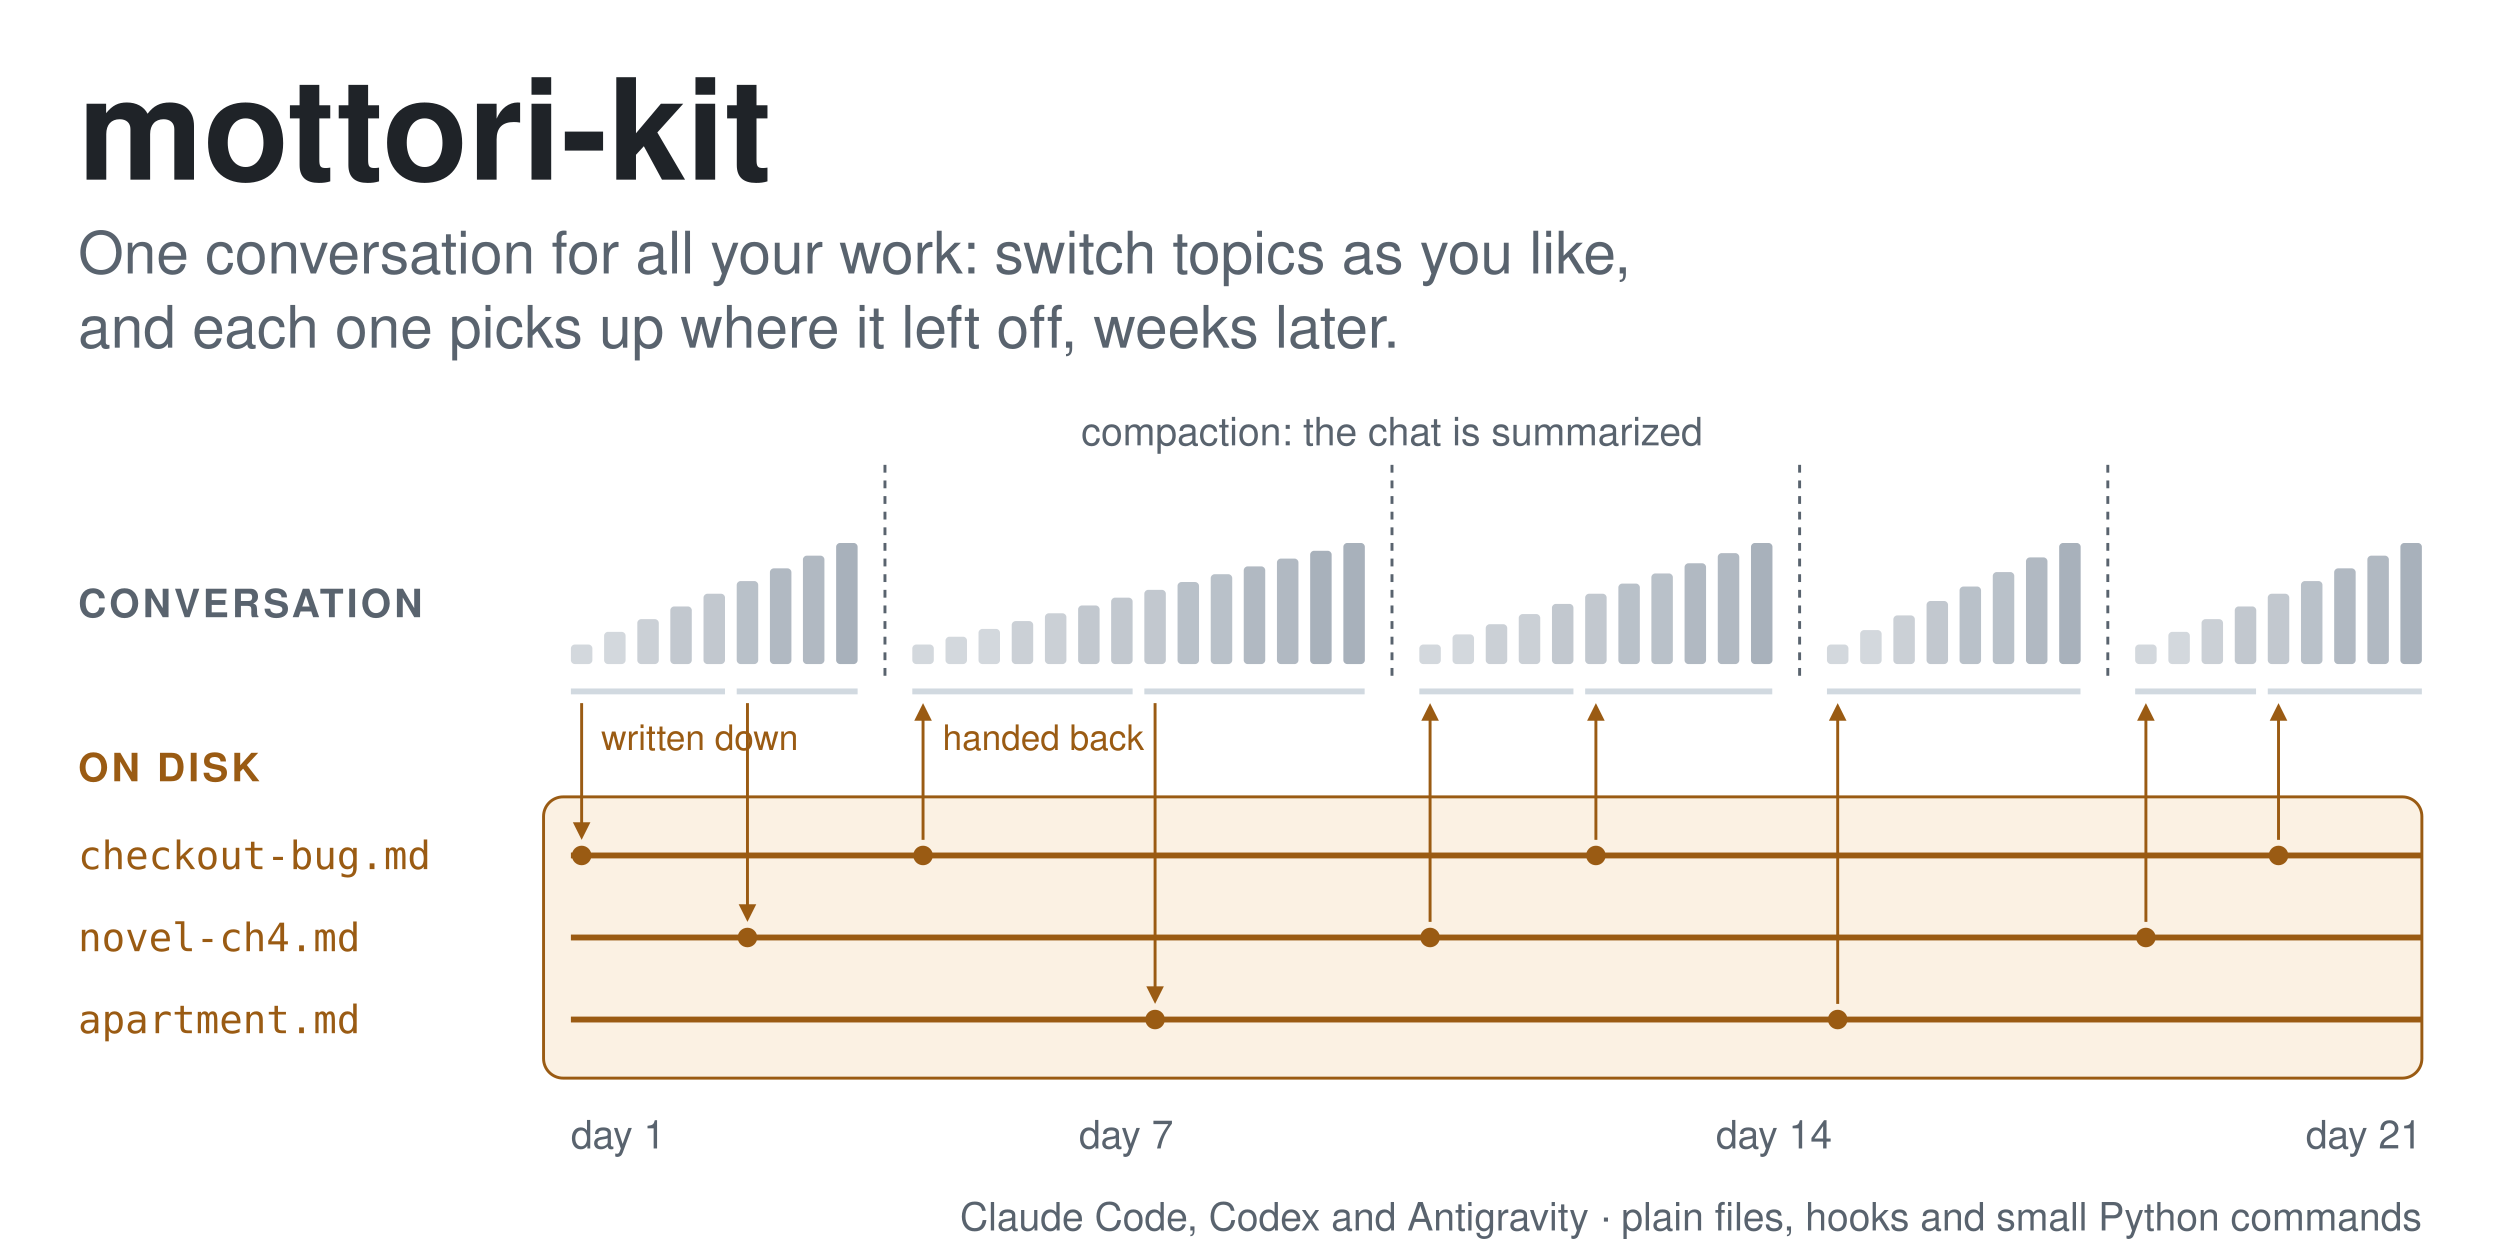
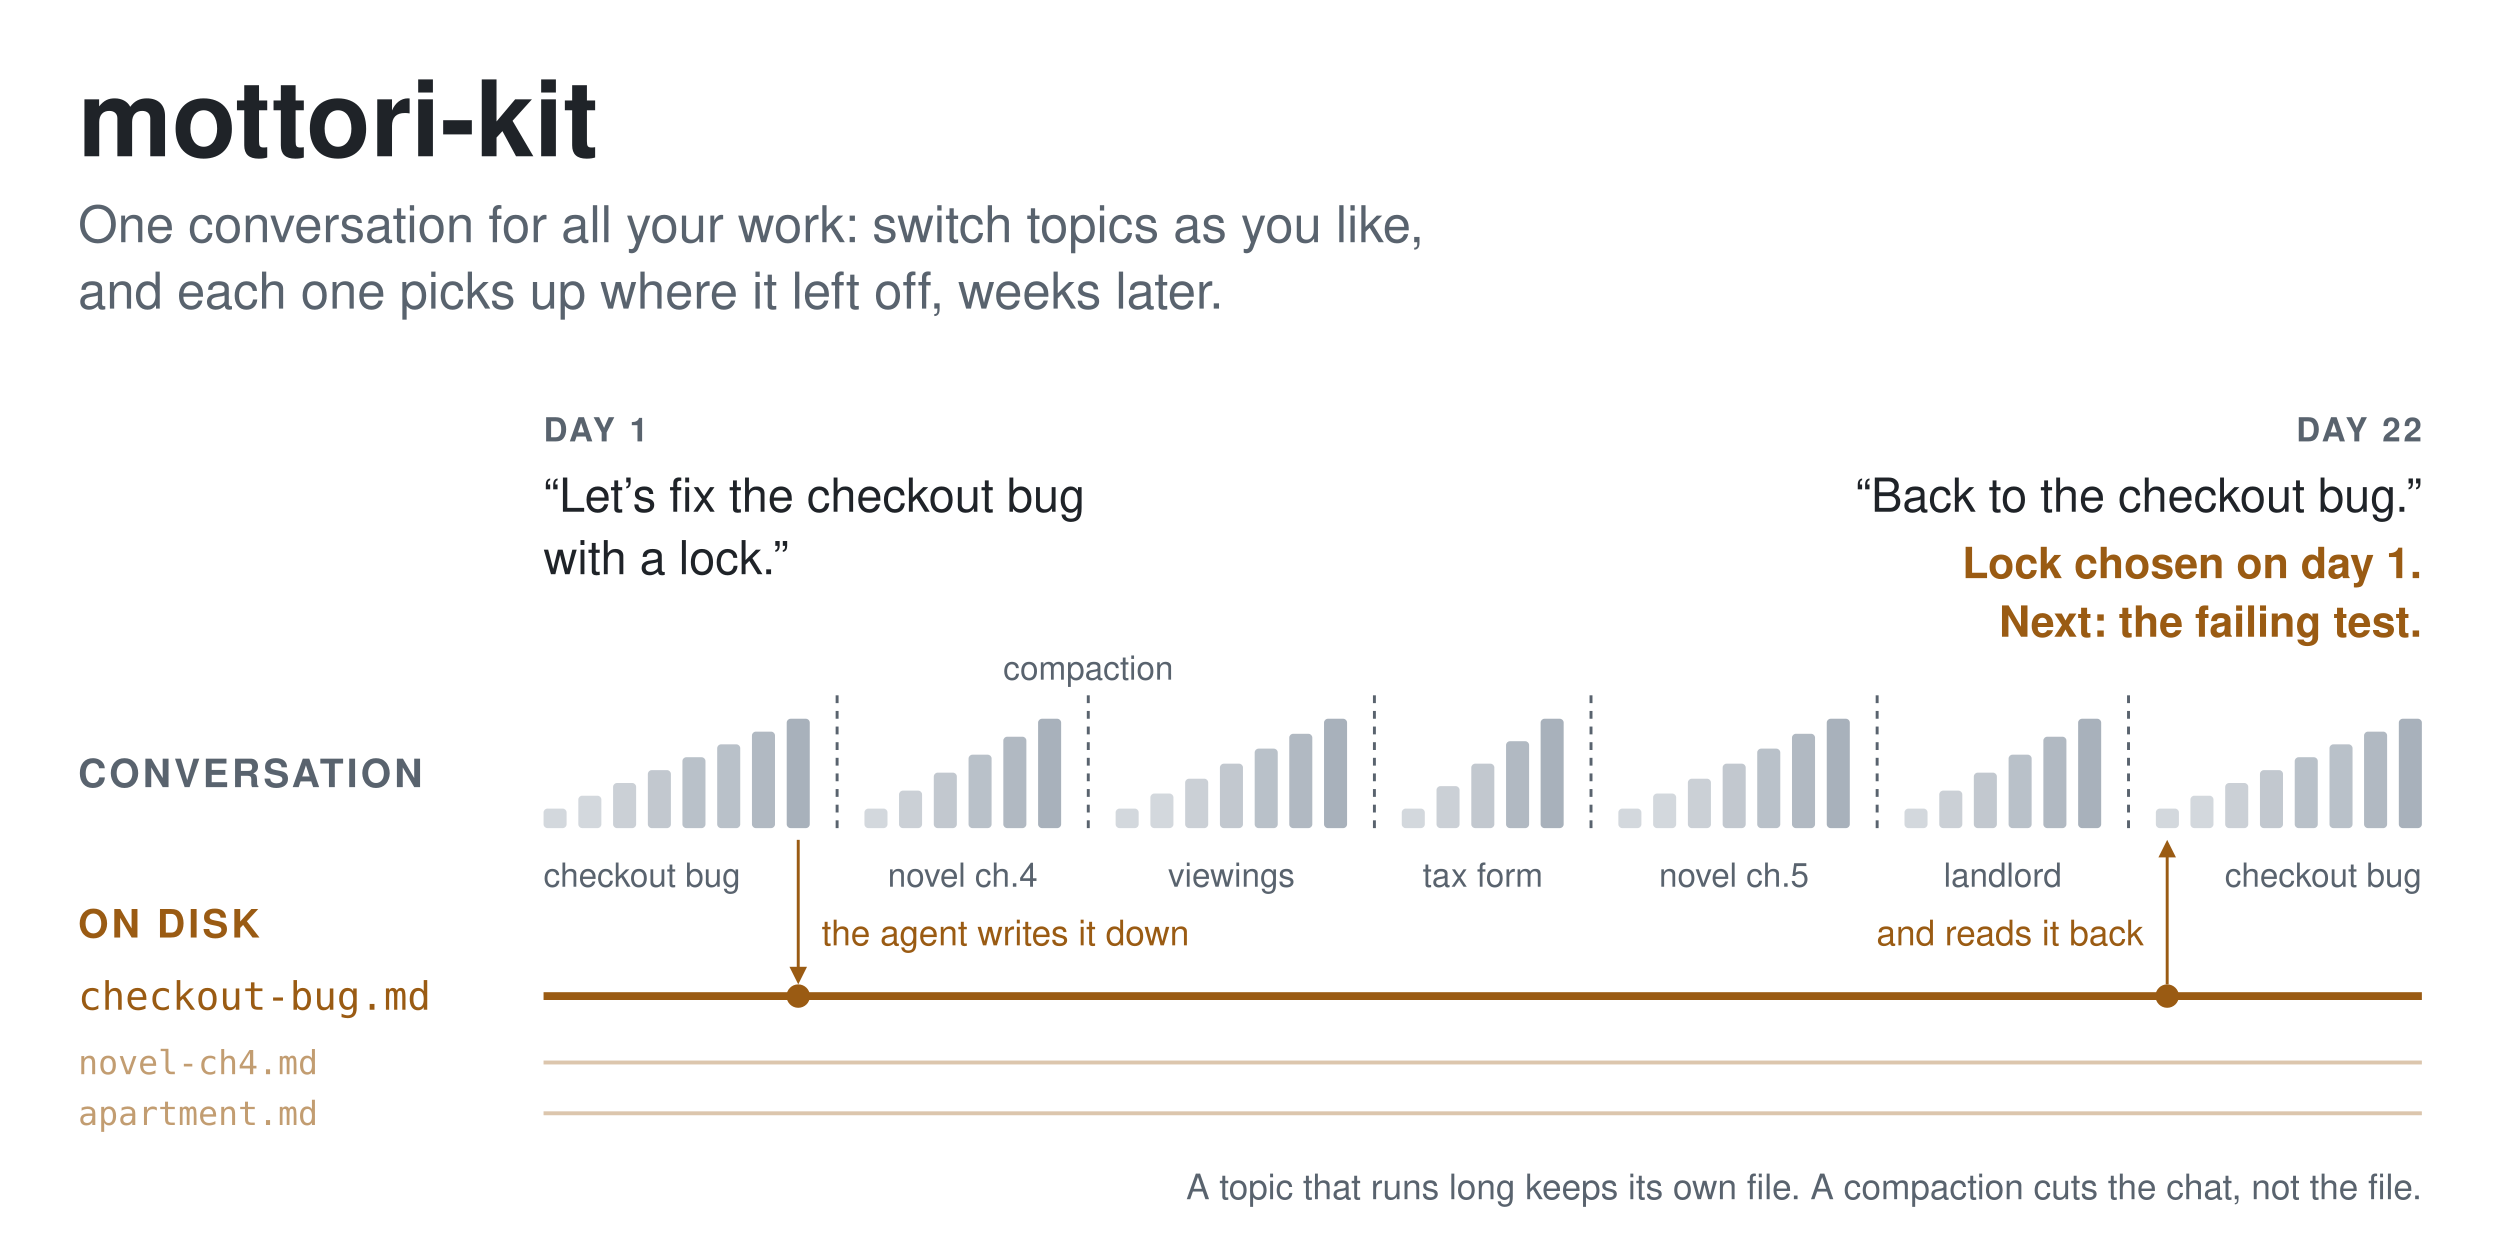
<svg xmlns="http://www.w3.org/2000/svg" viewBox="0 0 1280 640" width="1280" height="640" role="img" aria-labelledby="t d">
  <rect width="1280" height="640" fill="#ffffff" />
-   <text x="40" y="92" font-size="72" font-family="ui-sans-serif, -apple-system, 'Segoe UI', Helvetica, Arial, sans-serif" fill="#1f2328" font-weight="700">mottori-kit</text>
-   <text x="40" y="140" font-size="30" font-family="ui-sans-serif, -apple-system, 'Segoe UI', Helvetica, Arial, sans-serif" fill="#59636e">One conversation for all your work: switch topics as you like,</text>
-   <text x="40" y="178" font-size="30" font-family="ui-sans-serif, -apple-system, 'Segoe UI', Helvetica, Arial, sans-serif" fill="#59636e">and each one picks up where it left off, weeks later.</text>
-   <g transform="translate(0,22)">
-     <rect x="292.3" y="308" width="11" height="10" rx="2" fill="#a8b1bb" opacity="0.5" />
-     <rect x="309.3" y="301.5" width="11" height="16.5" rx="2" fill="#a8b1bb" opacity="0.5" />
-     <rect x="326.3" y="295" width="11" height="23" rx="2" fill="#a8b1bb" opacity="0.6" />
-     <rect x="343.2" y="288.5" width="11" height="29.5" rx="2" fill="#a8b1bb" opacity="0.7" />
-     <rect x="360.2" y="282" width="11" height="36" rx="2" fill="#a8b1bb" opacity="0.7" />
-     <rect x="377.2" y="275.5" width="11" height="42.5" rx="2" fill="#a8b1bb" opacity="0.8" />
-     <rect x="394.2" y="269" width="11" height="49" rx="2" fill="#a8b1bb" opacity="0.9" />
-     <rect x="411.1" y="262.5" width="11" height="55.5" rx="2" fill="#a8b1bb" opacity="0.9" />
-     <rect x="428.1" y="256" width="11" height="62" rx="2" fill="#a8b1bb" opacity="1" />
-     <rect x="467.1" y="308" width="11" height="10" rx="2" fill="#a8b1bb" opacity="0.5" />
-     <rect x="484.1" y="304" width="11" height="14" rx="2" fill="#a8b1bb" opacity="0.5" />
-     <rect x="501" y="300" width="11" height="18" rx="2" fill="#a8b1bb" opacity="0.5" />
-     <rect x="518" y="296" width="11" height="22" rx="2" fill="#a8b1bb" opacity="0.6" />
-     <rect x="535" y="292" width="11" height="26" rx="2" fill="#a8b1bb" opacity="0.6" />
-     <rect x="552" y="288" width="11" height="30" rx="2" fill="#a8b1bb" opacity="0.7" />
-     <rect x="568.9" y="284" width="11" height="34" rx="2" fill="#a8b1bb" opacity="0.7" />
-     <rect x="585.9" y="280" width="11" height="38" rx="2" fill="#a8b1bb" opacity="0.7" />
-     <rect x="602.9" y="276" width="11" height="42" rx="2" fill="#a8b1bb" opacity="0.8" />
-     <rect x="619.9" y="272" width="11" height="46" rx="2" fill="#a8b1bb" opacity="0.8" />
-     <rect x="636.8" y="268" width="11" height="50" rx="2" fill="#a8b1bb" opacity="0.9" />
-     <rect x="653.8" y="264" width="11" height="54" rx="2" fill="#a8b1bb" opacity="0.9" />
-     <rect x="670.8" y="260" width="11" height="58" rx="2" fill="#a8b1bb" opacity="1" />
-     <rect x="687.8" y="256" width="11" height="62" rx="2" fill="#a8b1bb" opacity="1" />
-     <rect x="726.7" y="308" width="11" height="10" rx="2" fill="#a8b1bb" opacity="0.5" />
-     <rect x="743.7" y="302.8" width="11" height="15.2" rx="2" fill="#a8b1bb" opacity="0.5" />
-     <rect x="760.7" y="297.6" width="11" height="20.4" rx="2" fill="#a8b1bb" opacity="0.6" />
-     <rect x="777.6" y="292.4" width="11" height="25.6" rx="2" fill="#a8b1bb" opacity="0.6" />
-     <rect x="794.6" y="287.2" width="11" height="30.8" rx="2" fill="#a8b1bb" opacity="0.7" />
-     <rect x="811.6" y="282" width="11" height="36" rx="2" fill="#a8b1bb" opacity="0.7" />
-     <rect x="828.6" y="276.8" width="11" height="41.2" rx="2" fill="#a8b1bb" opacity="0.8" />
-     <rect x="845.5" y="271.6" width="11" height="46.4" rx="2" fill="#a8b1bb" opacity="0.8" />
-     <rect x="862.5" y="266.4" width="11" height="51.6" rx="2" fill="#a8b1bb" opacity="0.9" />
-     <rect x="879.5" y="261.2" width="11" height="56.8" rx="2" fill="#a8b1bb" opacity="0.9" />
-     <rect x="896.5" y="256" width="11" height="62" rx="2" fill="#a8b1bb" opacity="1" />
-     <rect x="935.4" y="308" width="11" height="10" rx="2" fill="#a8b1bb" opacity="0.5" />
-     <rect x="952.4" y="300.6" width="11" height="17.4" rx="2" fill="#a8b1bb" opacity="0.5" />
-     <rect x="969.4" y="293.1" width="11" height="24.9" rx="2" fill="#a8b1bb" opacity="0.6" />
-     <rect x="986.4" y="285.7" width="11" height="32.3" rx="2" fill="#a8b1bb" opacity="0.7" />
-     <rect x="1003.3" y="278.3" width="11" height="39.7" rx="2" fill="#a8b1bb" opacity="0.8" />
-     <rect x="1020.3" y="270.9" width="11" height="47.1" rx="2" fill="#a8b1bb" opacity="0.8" />
-     <rect x="1037.3" y="263.4" width="11" height="54.6" rx="2" fill="#a8b1bb" opacity="0.9" />
-     <rect x="1054.3" y="256" width="11" height="62" rx="2" fill="#a8b1bb" opacity="1" />
-     <rect x="1093.2" y="308" width="11" height="10" rx="2" fill="#a8b1bb" opacity="0.5" />
-     <rect x="1110.2" y="301.5" width="11" height="16.5" rx="2" fill="#a8b1bb" opacity="0.5" />
-     <rect x="1127.2" y="295" width="11" height="23" rx="2" fill="#a8b1bb" opacity="0.6" />
-     <rect x="1144.2" y="288.5" width="11" height="29.5" rx="2" fill="#a8b1bb" opacity="0.7" />
-     <rect x="1161.1" y="282" width="11" height="36" rx="2" fill="#a8b1bb" opacity="0.7" />
-     <rect x="1178.1" y="275.5" width="11" height="42.5" rx="2" fill="#a8b1bb" opacity="0.8" />
-     <rect x="1195.1" y="269" width="11" height="49" rx="2" fill="#a8b1bb" opacity="0.9" />
-     <rect x="1212.1" y="262.5" width="11" height="55.5" rx="2" fill="#a8b1bb" opacity="0.9" />
-     <rect x="1229" y="256" width="11" height="62" rx="2" fill="#a8b1bb" opacity="1" />
-     <rect x="278.3" y="386" width="961.7" height="144" rx="10" fill="#fbf1e3" stroke="#9a5b13" stroke-width="1.5" />
-     <line x1="453.1" y1="216" x2="453.1" y2="324" stroke="#59636e" stroke-width="1.5" stroke-dasharray="4 4" />
-     <line x1="712.7" y1="216" x2="712.7" y2="324" stroke="#59636e" stroke-width="1.5" stroke-dasharray="4 4" />
-     <line x1="921.4" y1="216" x2="921.4" y2="324" stroke="#59636e" stroke-width="1.5" stroke-dasharray="4 4" />
-     <line x1="1079.2" y1="216" x2="1079.2" y2="324" stroke="#59636e" stroke-width="1.5" stroke-dasharray="4 4" />
-     <text x="712.7" y="206" font-size="20" font-family="ui-sans-serif, -apple-system, 'Segoe UI', Helvetica, Arial, sans-serif" fill="#59636e" text-anchor="middle">compaction: the chat is summarized</text>
-     <line x1="292.3" y1="332" x2="371.2" y2="332" stroke="#d1d9e0" stroke-width="3" />
-     <line x1="297.8" y1="338" x2="297.8" y2="400.8" stroke="#9a5b13" stroke-width="1.5" />
-     <path d="M297.8 408L293.3 399L302.3 399Z" fill="#9a5b13" />
-     <text x="307.8" y="362" font-size="18" font-family="ui-sans-serif, -apple-system, 'Segoe UI', Helvetica, Arial, sans-serif" fill="#9a5b13">written down</text>
-     <circle cx="297.8" cy="416" r="5" fill="#9a5b13" />
-     <line x1="377.2" y1="332" x2="439.1" y2="332" stroke="#d1d9e0" stroke-width="3" />
-     <line x1="382.7" y1="338" x2="382.7" y2="442.8" stroke="#9a5b13" stroke-width="1.5" />
-     <path d="M382.7 450L378.2 441L387.2 441Z" fill="#9a5b13" />
-     <circle cx="382.7" cy="458" r="5" fill="#9a5b13" />
-     <line x1="467.1" y1="332" x2="579.9" y2="332" stroke="#d1d9e0" stroke-width="3" />
-     <line x1="472.6" y1="408" x2="472.6" y2="345.2" stroke="#9a5b13" stroke-width="1.5" />
-     <path d="M472.6 338L477.1 347L468.1 347Z" fill="#9a5b13" />
-     <text x="482.6" y="362" font-size="18" font-family="ui-sans-serif, -apple-system, 'Segoe UI', Helvetica, Arial, sans-serif" fill="#9a5b13">handed back</text>
-     <circle cx="472.6" cy="416" r="5" fill="#9a5b13" />
-     <line x1="585.9" y1="332" x2="698.7" y2="332" stroke="#d1d9e0" stroke-width="3" />
-     <line x1="591.4" y1="338" x2="591.4" y2="484.8" stroke="#9a5b13" stroke-width="1.5" />
-     <path d="M591.4 492L586.9 483L595.9 483Z" fill="#9a5b13" />
-     <circle cx="591.4" cy="500" r="5" fill="#9a5b13" />
-     <line x1="726.7" y1="332" x2="805.6" y2="332" stroke="#d1d9e0" stroke-width="3" />
-     <line x1="732.2" y1="450" x2="732.2" y2="345.2" stroke="#9a5b13" stroke-width="1.5" />
-     <path d="M732.2 338L736.7 347L727.7 347Z" fill="#9a5b13" />
-     <circle cx="732.2" cy="458" r="5" fill="#9a5b13" />
-     <line x1="811.6" y1="332" x2="907.4" y2="332" stroke="#d1d9e0" stroke-width="3" />
-     <line x1="817.1" y1="408" x2="817.1" y2="345.2" stroke="#9a5b13" stroke-width="1.5" />
-     <path d="M817.1 338L821.6 347L812.6 347Z" fill="#9a5b13" />
-     <circle cx="817.1" cy="416" r="5" fill="#9a5b13" />
-     <line x1="935.4" y1="332" x2="1065.2" y2="332" stroke="#d1d9e0" stroke-width="3" />
-     <line x1="940.9" y1="492" x2="940.9" y2="345.2" stroke="#9a5b13" stroke-width="1.5" />
-     <path d="M940.9 338L945.4 347L936.4 347Z" fill="#9a5b13" />
-     <circle cx="940.9" cy="500" r="5" fill="#9a5b13" />
-     <line x1="1093.2" y1="332" x2="1155.1" y2="332" stroke="#d1d9e0" stroke-width="3" />
-     <line x1="1098.7" y1="450" x2="1098.7" y2="345.2" stroke="#9a5b13" stroke-width="1.5" />
-     <path d="M1098.7 338L1103.2 347L1094.2 347Z" fill="#9a5b13" />
-     <circle cx="1098.7" cy="458" r="5" fill="#9a5b13" />
-     <line x1="1161.1" y1="332" x2="1240" y2="332" stroke="#d1d9e0" stroke-width="3" />
-     <line x1="1166.6" y1="408" x2="1166.6" y2="345.2" stroke="#9a5b13" stroke-width="1.5" />
-     <path d="M1166.6 338L1171.1 347L1162.1 347Z" fill="#9a5b13" />
-     <circle cx="1166.6" cy="416" r="5" fill="#9a5b13" />
-     <line x1="292.3" y1="416" x2="1240" y2="416" stroke="#9a5b13" stroke-width="3" />
-     <text x="40" y="423" font-size="20" font-family="ui-monospace, SFMono-Regular, Menlo, Consolas, monospace" fill="#9a5b13">checkout-bug.md</text>
-     <line x1="292.3" y1="458" x2="1240" y2="458" stroke="#9a5b13" stroke-width="3" />
-     <text x="40" y="465" font-size="20" font-family="ui-monospace, SFMono-Regular, Menlo, Consolas, monospace" fill="#9a5b13">novel-ch4.md</text>
-     <line x1="292.3" y1="500" x2="1240" y2="500" stroke="#9a5b13" stroke-width="3" />
-     <text x="40" y="507" font-size="20" font-family="ui-monospace, SFMono-Regular, Menlo, Consolas, monospace" fill="#9a5b13">apartment.md</text>
-     <text x="40" y="294" font-size="20" font-family="ui-sans-serif, -apple-system, 'Segoe UI', Helvetica, Arial, sans-serif" fill="#59636e" font-weight="600" letter-spacing="1.6">CONVERSATION</text>
-     <text x="40" y="378" font-size="20" font-family="ui-sans-serif, -apple-system, 'Segoe UI', Helvetica, Arial, sans-serif" fill="#9a5b13" font-weight="600" letter-spacing="1.6">ON DISK</text>
-     <text x="292.3" y="566" font-size="20" font-family="ui-sans-serif, -apple-system, 'Segoe UI', Helvetica, Arial, sans-serif" fill="#59636e">day 1</text>
-     <text x="576.6" y="566" font-size="20" font-family="ui-sans-serif, -apple-system, 'Segoe UI', Helvetica, Arial, sans-serif" fill="#59636e" text-anchor="middle">day 7</text>
-     <text x="908.3" y="566" font-size="20" font-family="ui-sans-serif, -apple-system, 'Segoe UI', Helvetica, Arial, sans-serif" fill="#59636e" text-anchor="middle">day 14</text>
-     <text x="1240" y="566" font-size="20" font-family="ui-sans-serif, -apple-system, 'Segoe UI', Helvetica, Arial, sans-serif" fill="#59636e" text-anchor="end">day 21</text>
+   <g transform="translate(0,4)">
+     <text x="40" y="76" font-size="54" font-family="ui-sans-serif, -apple-system, 'Segoe UI', Helvetica, Arial, sans-serif" fill="#1f2328" font-weight="700">mottori-kit</text>
+     <text x="40" y="120" font-size="26" font-family="ui-sans-serif, -apple-system, 'Segoe UI', Helvetica, Arial, sans-serif" fill="#59636e">One conversation for all your work: switch topics as you like,</text>
+     <text x="40" y="154" font-size="26" font-family="ui-sans-serif, -apple-system, 'Segoe UI', Helvetica, Arial, sans-serif" fill="#59636e">and each one picks up where it left off, weeks later.</text>
+     <rect x="278.3" y="410" width="11.8" height="10" rx="2" fill="#a8b1bb" opacity="0.5" />
+     <rect x="296.1" y="403.4" width="11.8" height="16.6" rx="2" fill="#a8b1bb" opacity="0.5" />
+     <rect x="313.9" y="396.9" width="11.8" height="23.1" rx="2" fill="#a8b1bb" opacity="0.6" />
+     <rect x="331.7" y="390.3" width="11.8" height="29.7" rx="2" fill="#a8b1bb" opacity="0.7" />
+     <rect x="349.4" y="383.7" width="11.8" height="36.3" rx="2" fill="#a8b1bb" opacity="0.8" />
+     <rect x="367.2" y="377.1" width="11.8" height="42.9" rx="2" fill="#a8b1bb" opacity="0.8" />
+     <rect x="385" y="370.6" width="11.8" height="49.4" rx="2" fill="#a8b1bb" opacity="0.9" />
+     <rect x="402.8" y="364" width="11.8" height="56" rx="2" fill="#a8b1bb" opacity="1" />
+     <rect x="442.6" y="410" width="11.8" height="10" rx="2" fill="#a8b1bb" opacity="0.5" />
+     <rect x="460.3" y="400.8" width="11.8" height="19.2" rx="2" fill="#a8b1bb" opacity="0.6" />
+     <rect x="478.1" y="391.6" width="11.8" height="28.4" rx="2" fill="#a8b1bb" opacity="0.7" />
+     <rect x="495.9" y="382.4" width="11.8" height="37.6" rx="2" fill="#a8b1bb" opacity="0.8" />
+     <rect x="513.7" y="373.2" width="11.8" height="46.8" rx="2" fill="#a8b1bb" opacity="0.9" />
+     <rect x="531.5" y="364" width="11.8" height="56" rx="2" fill="#a8b1bb" opacity="1" />
+     <rect x="571.2" y="410" width="11.8" height="10" rx="2" fill="#a8b1bb" opacity="0.5" />
+     <rect x="589" y="402.3" width="11.8" height="17.7" rx="2" fill="#a8b1bb" opacity="0.5" />
+     <rect x="606.8" y="394.7" width="11.8" height="25.3" rx="2" fill="#a8b1bb" opacity="0.6" />
+     <rect x="624.6" y="387" width="11.8" height="33" rx="2" fill="#a8b1bb" opacity="0.7" />
+     <rect x="642.4" y="379.3" width="11.8" height="40.7" rx="2" fill="#a8b1bb" opacity="0.8" />
+     <rect x="660.1" y="371.7" width="11.8" height="48.3" rx="2" fill="#a8b1bb" opacity="0.9" />
+     <rect x="677.9" y="364" width="11.8" height="56" rx="2" fill="#a8b1bb" opacity="1" />
+     <rect x="717.7" y="410" width="11.8" height="10" rx="2" fill="#a8b1bb" opacity="0.5" />
+     <rect x="735.5" y="398.5" width="11.8" height="21.5" rx="2" fill="#a8b1bb" opacity="0.6" />
+     <rect x="753.3" y="387" width="11.8" height="33" rx="2" fill="#a8b1bb" opacity="0.7" />
+     <rect x="771.1" y="375.5" width="11.8" height="44.5" rx="2" fill="#a8b1bb" opacity="0.9" />
+     <rect x="788.8" y="364" width="11.8" height="56" rx="2" fill="#a8b1bb" opacity="1" />
+     <rect x="828.6" y="410" width="11.8" height="10" rx="2" fill="#a8b1bb" opacity="0.5" />
+     <rect x="846.4" y="402.3" width="11.8" height="17.7" rx="2" fill="#a8b1bb" opacity="0.5" />
+     <rect x="864.2" y="394.7" width="11.8" height="25.3" rx="2" fill="#a8b1bb" opacity="0.6" />
+     <rect x="882" y="387" width="11.8" height="33" rx="2" fill="#a8b1bb" opacity="0.7" />
+     <rect x="899.7" y="379.3" width="11.8" height="40.7" rx="2" fill="#a8b1bb" opacity="0.8" />
+     <rect x="917.5" y="371.7" width="11.8" height="48.3" rx="2" fill="#a8b1bb" opacity="0.9" />
+     <rect x="935.3" y="364" width="11.8" height="56" rx="2" fill="#a8b1bb" opacity="1" />
+     <rect x="975.1" y="410" width="11.8" height="10" rx="2" fill="#a8b1bb" opacity="0.5" />
+     <rect x="992.9" y="400.8" width="11.8" height="19.2" rx="2" fill="#a8b1bb" opacity="0.6" />
+     <rect x="1010.6" y="391.6" width="11.8" height="28.4" rx="2" fill="#a8b1bb" opacity="0.7" />
+     <rect x="1028.4" y="382.4" width="11.8" height="37.6" rx="2" fill="#a8b1bb" opacity="0.8" />
+     <rect x="1046.2" y="373.2" width="11.8" height="46.8" rx="2" fill="#a8b1bb" opacity="0.9" />
+     <rect x="1064" y="364" width="11.8" height="56" rx="2" fill="#a8b1bb" opacity="1" />
+     <rect x="1103.8" y="410" width="11.8" height="10" rx="2" fill="#a8b1bb" opacity="0.5" />
+     <rect x="1121.5" y="403.4" width="11.8" height="16.6" rx="2" fill="#a8b1bb" opacity="0.5" />
+     <rect x="1139.3" y="396.9" width="11.8" height="23.1" rx="2" fill="#a8b1bb" opacity="0.6" />
+     <rect x="1157.1" y="390.3" width="11.8" height="29.7" rx="2" fill="#a8b1bb" opacity="0.7" />
+     <rect x="1174.9" y="383.7" width="11.8" height="36.3" rx="2" fill="#a8b1bb" opacity="0.8" />
+     <rect x="1192.7" y="377.1" width="11.8" height="42.9" rx="2" fill="#a8b1bb" opacity="0.8" />
+     <rect x="1210.4" y="370.6" width="11.8" height="49.4" rx="2" fill="#a8b1bb" opacity="0.9" />
+     <rect x="1228.2" y="364" width="11.8" height="56" rx="2" fill="#a8b1bb" opacity="1" />
+     <line x1="428.6" y1="352" x2="428.6" y2="424" stroke="#59636e" stroke-width="1.5" stroke-dasharray="4 4" />
+     <line x1="557.2" y1="352" x2="557.2" y2="424" stroke="#59636e" stroke-width="1.5" stroke-dasharray="4 4" />
+     <line x1="703.7" y1="352" x2="703.7" y2="424" stroke="#59636e" stroke-width="1.5" stroke-dasharray="4 4" />
+     <line x1="814.6" y1="352" x2="814.6" y2="424" stroke="#59636e" stroke-width="1.5" stroke-dasharray="4 4" />
+     <line x1="961.1" y1="352" x2="961.1" y2="424" stroke="#59636e" stroke-width="1.5" stroke-dasharray="4 4" />
+     <line x1="1089.8" y1="352" x2="1089.8" y2="424" stroke="#59636e" stroke-width="1.5" stroke-dasharray="4 4" />
+     <text x="557.2" y="344" font-size="17" font-family="ui-sans-serif, -apple-system, 'Segoe UI', Helvetica, Arial, sans-serif" fill="#59636e" text-anchor="middle">compaction</text>
+     <text x="492.9" y="450" font-size="17" font-family="ui-sans-serif, -apple-system, 'Segoe UI', Helvetica, Arial, sans-serif" fill="#59636e" text-anchor="middle">novel ch.4</text>
+     <text x="630.5" y="450" font-size="17" font-family="ui-sans-serif, -apple-system, 'Segoe UI', Helvetica, Arial, sans-serif" fill="#59636e" text-anchor="middle">viewings</text>
+     <text x="759.2" y="450" font-size="17" font-family="ui-sans-serif, -apple-system, 'Segoe UI', Helvetica, Arial, sans-serif" fill="#59636e" text-anchor="middle">tax form</text>
+     <text x="887.8" y="450" font-size="17" font-family="ui-sans-serif, -apple-system, 'Segoe UI', Helvetica, Arial, sans-serif" fill="#59636e" text-anchor="middle">novel ch.5</text>
+     <text x="1025.4" y="450" font-size="17" font-family="ui-sans-serif, -apple-system, 'Segoe UI', Helvetica, Arial, sans-serif" fill="#59636e" text-anchor="middle">landlord</text>
+     <text x="278.3" y="222" font-size="17" font-family="ui-sans-serif, -apple-system, 'Segoe UI', Helvetica, Arial, sans-serif" fill="#59636e" font-weight="600" letter-spacing="1.4">DAY 1</text>
+     <text x="278.3" y="258" font-size="24" font-family="ui-sans-serif, -apple-system, 'Segoe UI', Helvetica, Arial, sans-serif" fill="#1f2328">“Let’s fix the checkout bug</text>
+     <text x="278.3" y="290" font-size="24" font-family="ui-sans-serif, -apple-system, 'Segoe UI', Helvetica, Arial, sans-serif" fill="#1f2328">with a lock.”</text>
+     <text x="1240" y="222" font-size="17" font-family="ui-sans-serif, -apple-system, 'Segoe UI', Helvetica, Arial, sans-serif" fill="#59636e" font-weight="600" text-anchor="end" letter-spacing="1.4">DAY 22</text>
+     <text x="1240" y="258" font-size="24" font-family="ui-sans-serif, -apple-system, 'Segoe UI', Helvetica, Arial, sans-serif" fill="#1f2328" text-anchor="end">“Back to the checkout bug.”</text>
+     <text x="1240" y="292" font-size="22" font-family="ui-sans-serif, -apple-system, 'Segoe UI', Helvetica, Arial, sans-serif" fill="#9a5b13" font-weight="600" text-anchor="end">Lock chosen on day 1.</text>
+     <text x="1240" y="322" font-size="22" font-family="ui-sans-serif, -apple-system, 'Segoe UI', Helvetica, Arial, sans-serif" fill="#9a5b13" font-weight="600" text-anchor="end">Next: the failing test.</text>
+     <line x1="278.3" y1="506" x2="1240" y2="506" stroke="#9a5b13" stroke-width="4" />
+     <text x="278.3" y="450" font-size="17" font-family="ui-sans-serif, -apple-system, 'Segoe UI', Helvetica, Arial, sans-serif" fill="#59636e">checkout bug</text>
+     <text x="1240" y="450" font-size="17" font-family="ui-sans-serif, -apple-system, 'Segoe UI', Helvetica, Arial, sans-serif" fill="#59636e" text-anchor="end">checkout bug</text>
+     <line x1="408.7" y1="426" x2="408.7" y2="492.8" stroke="#9a5b13" stroke-width="1.5" />
+     <path d="M408.7 500L404.2 491L413.2 491Z" fill="#9a5b13" />
+     <text x="420.7" y="480" font-size="18" font-family="ui-sans-serif, -apple-system, 'Segoe UI', Helvetica, Arial, sans-serif" fill="#9a5b13">the agent writes it down</text>
+     <line x1="1109.6" y1="500" x2="1109.6" y2="433.2" stroke="#9a5b13" stroke-width="1.5" />
+     <path d="M1109.6 426L1114.1 435L1105.1 435Z" fill="#9a5b13" />
+     <text x="1097.6" y="480" font-size="18" font-family="ui-sans-serif, -apple-system, 'Segoe UI', Helvetica, Arial, sans-serif" fill="#9a5b13" text-anchor="end">and reads it back</text>
+     <circle cx="408.7" cy="506" r="6" fill="#9a5b13" />
+     <circle cx="1109.6" cy="506" r="6" fill="#9a5b13" />
+     <text x="40" y="399" font-size="20" font-family="ui-sans-serif, -apple-system, 'Segoe UI', Helvetica, Arial, sans-serif" fill="#59636e" font-weight="600" letter-spacing="1.6">CONVERSATION</text>
+     <text x="40" y="476" font-size="20" font-family="ui-sans-serif, -apple-system, 'Segoe UI', Helvetica, Arial, sans-serif" fill="#9a5b13" font-weight="600" letter-spacing="1.6">ON DISK</text>
+     <text x="40" y="513" font-size="20" font-family="ui-monospace, SFMono-Regular, Menlo, Consolas, monospace" fill="#9a5b13">checkout-bug.md</text>
+     <line x1="278.3" y1="540" x2="1240" y2="540" stroke="#9a5b13" stroke-width="2" opacity="0.35" />
+     <text x="40" y="546" font-size="17" font-family="ui-monospace, SFMono-Regular, Menlo, Consolas, monospace" fill="#9a5b13" opacity="0.6">novel-ch4.md</text>
+     <line x1="278.3" y1="566" x2="1240" y2="566" stroke="#9a5b13" stroke-width="2" opacity="0.35" />
+     <text x="40" y="572" font-size="17" font-family="ui-monospace, SFMono-Regular, Menlo, Consolas, monospace" fill="#9a5b13" opacity="0.6">apartment.md</text>
+     <text x="1240" y="610" font-size="18" font-family="ui-sans-serif, -apple-system, 'Segoe UI', Helvetica, Arial, sans-serif" fill="#59636e" text-anchor="end">A topic that runs long keeps its own file. A compaction cuts the chat, not the file.</text>
  </g>
-   <text x="1240" y="630" font-size="20" font-family="ui-sans-serif, -apple-system, 'Segoe UI', Helvetica, Arial, sans-serif" fill="#59636e" text-anchor="end">Claude Code, Codex and Antigravity · plain files, hooks and small Python commands</text>
</svg>
